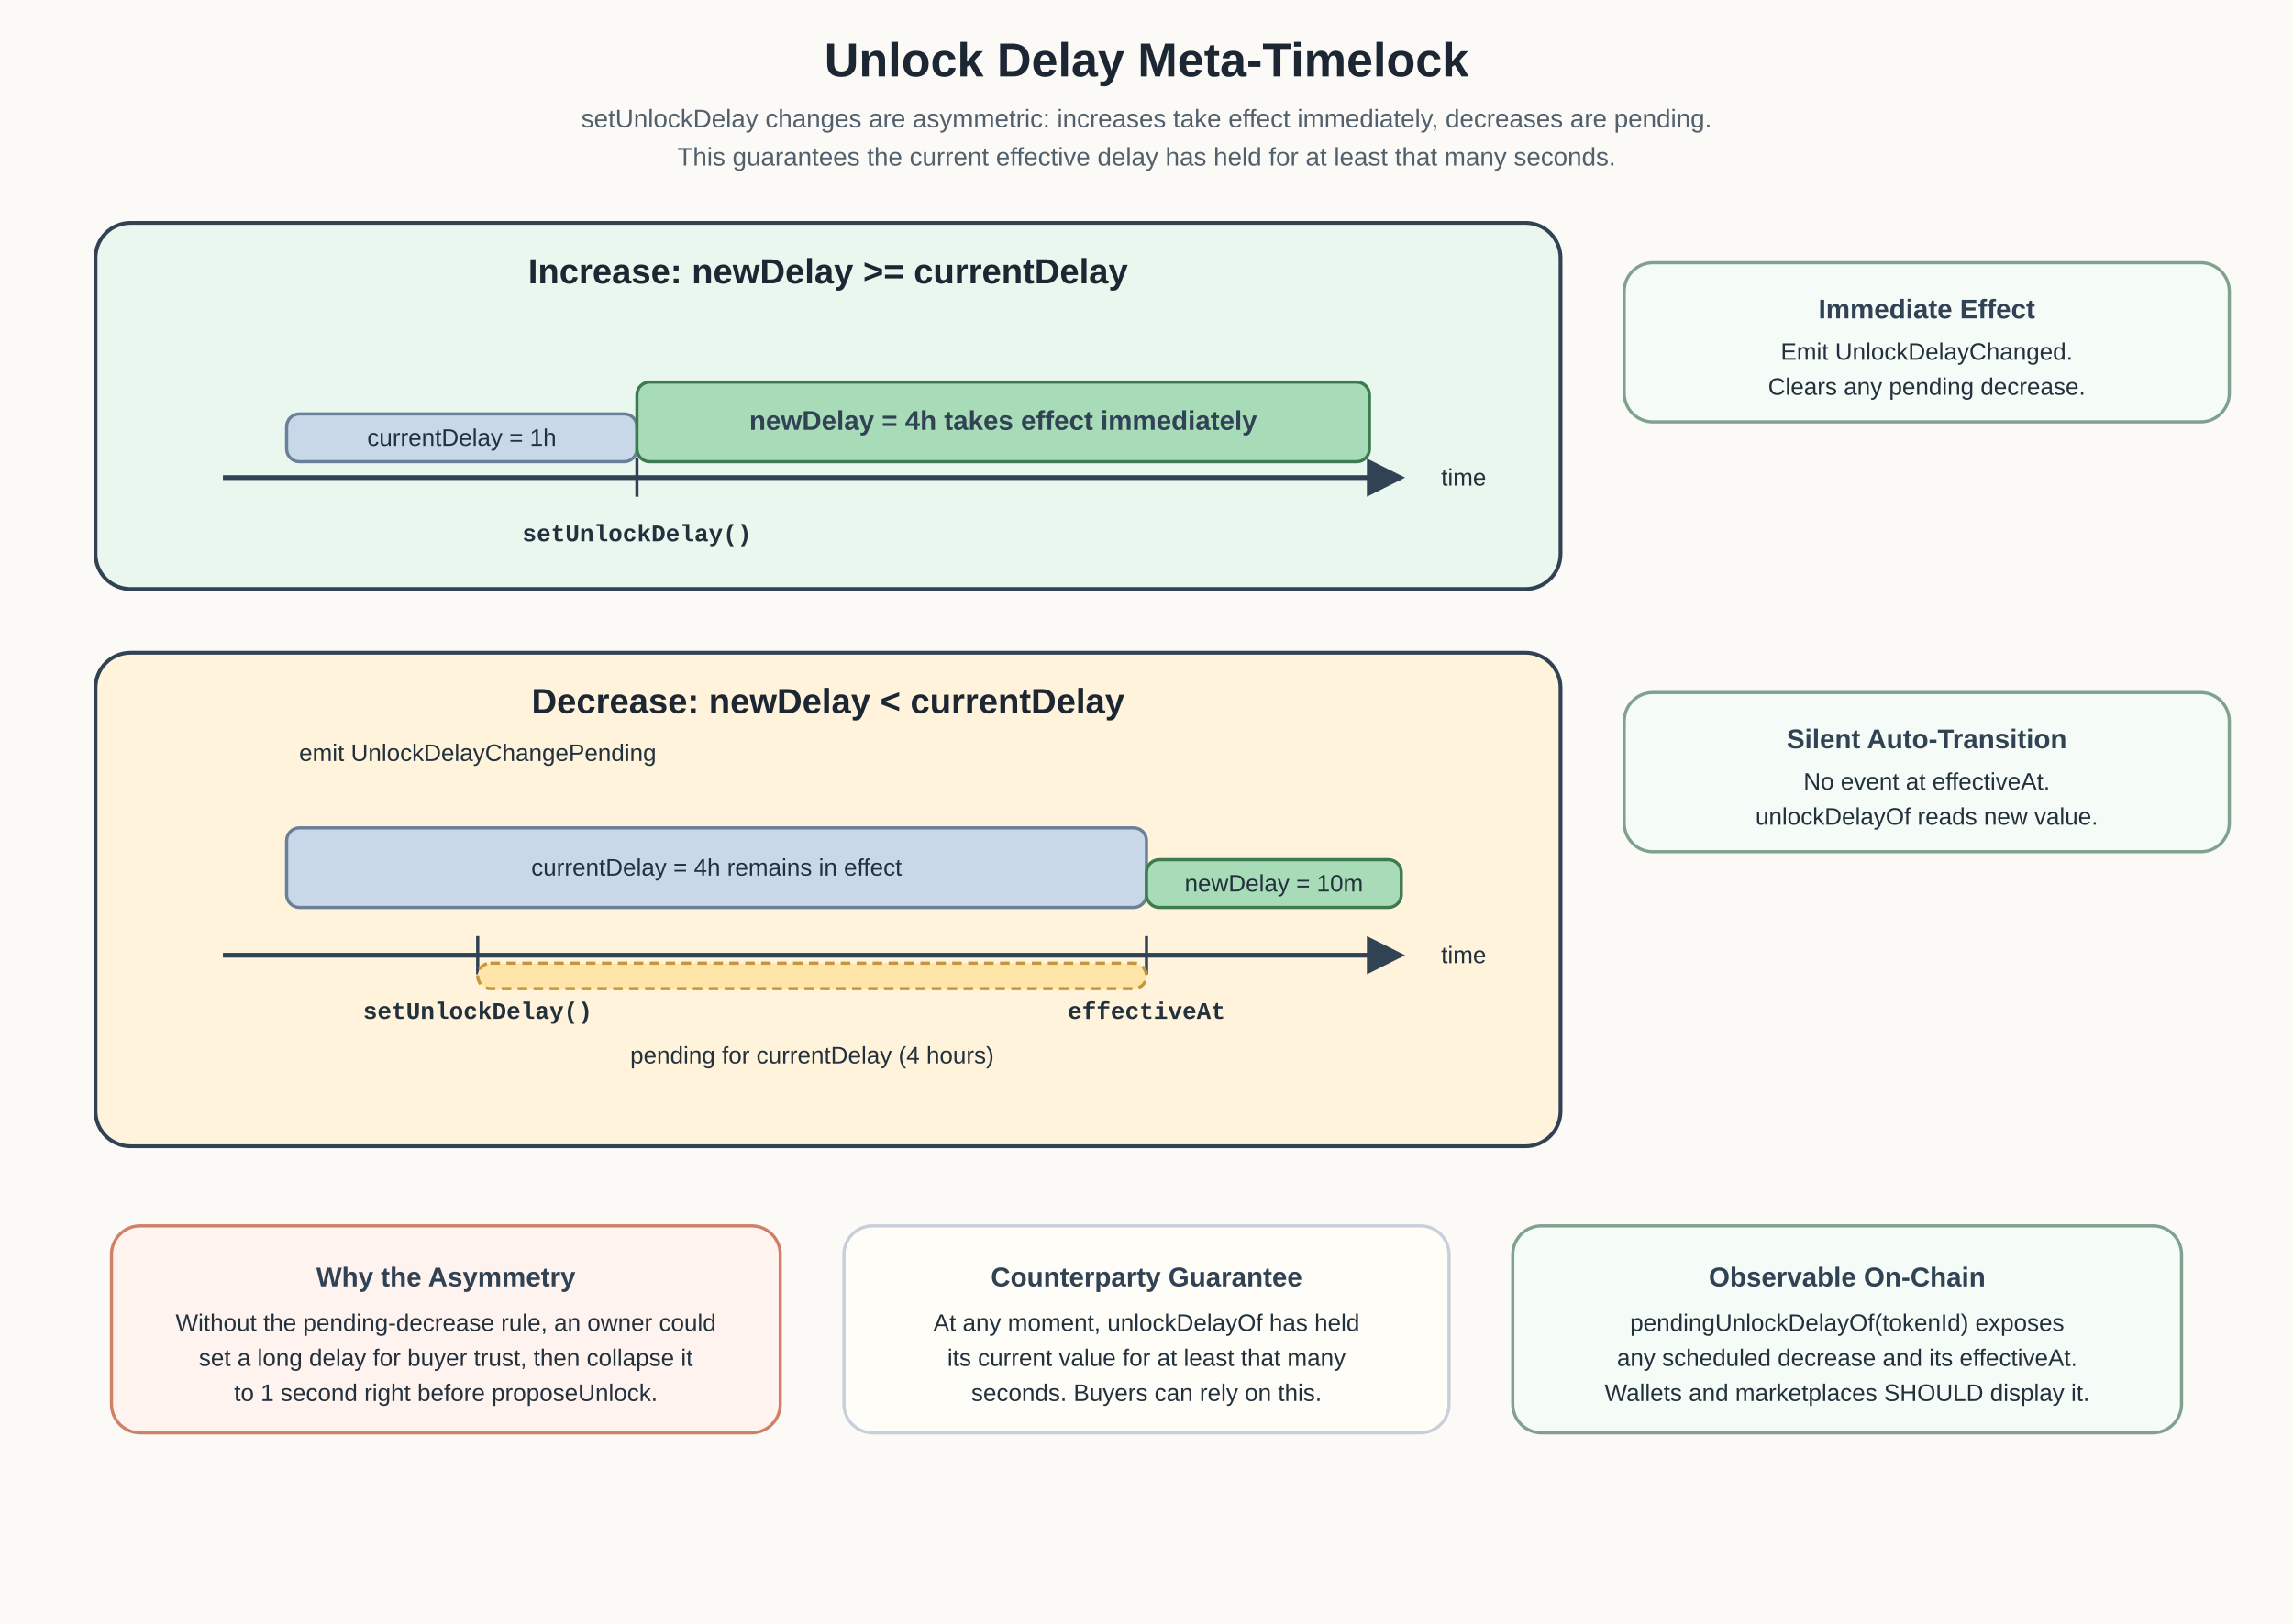
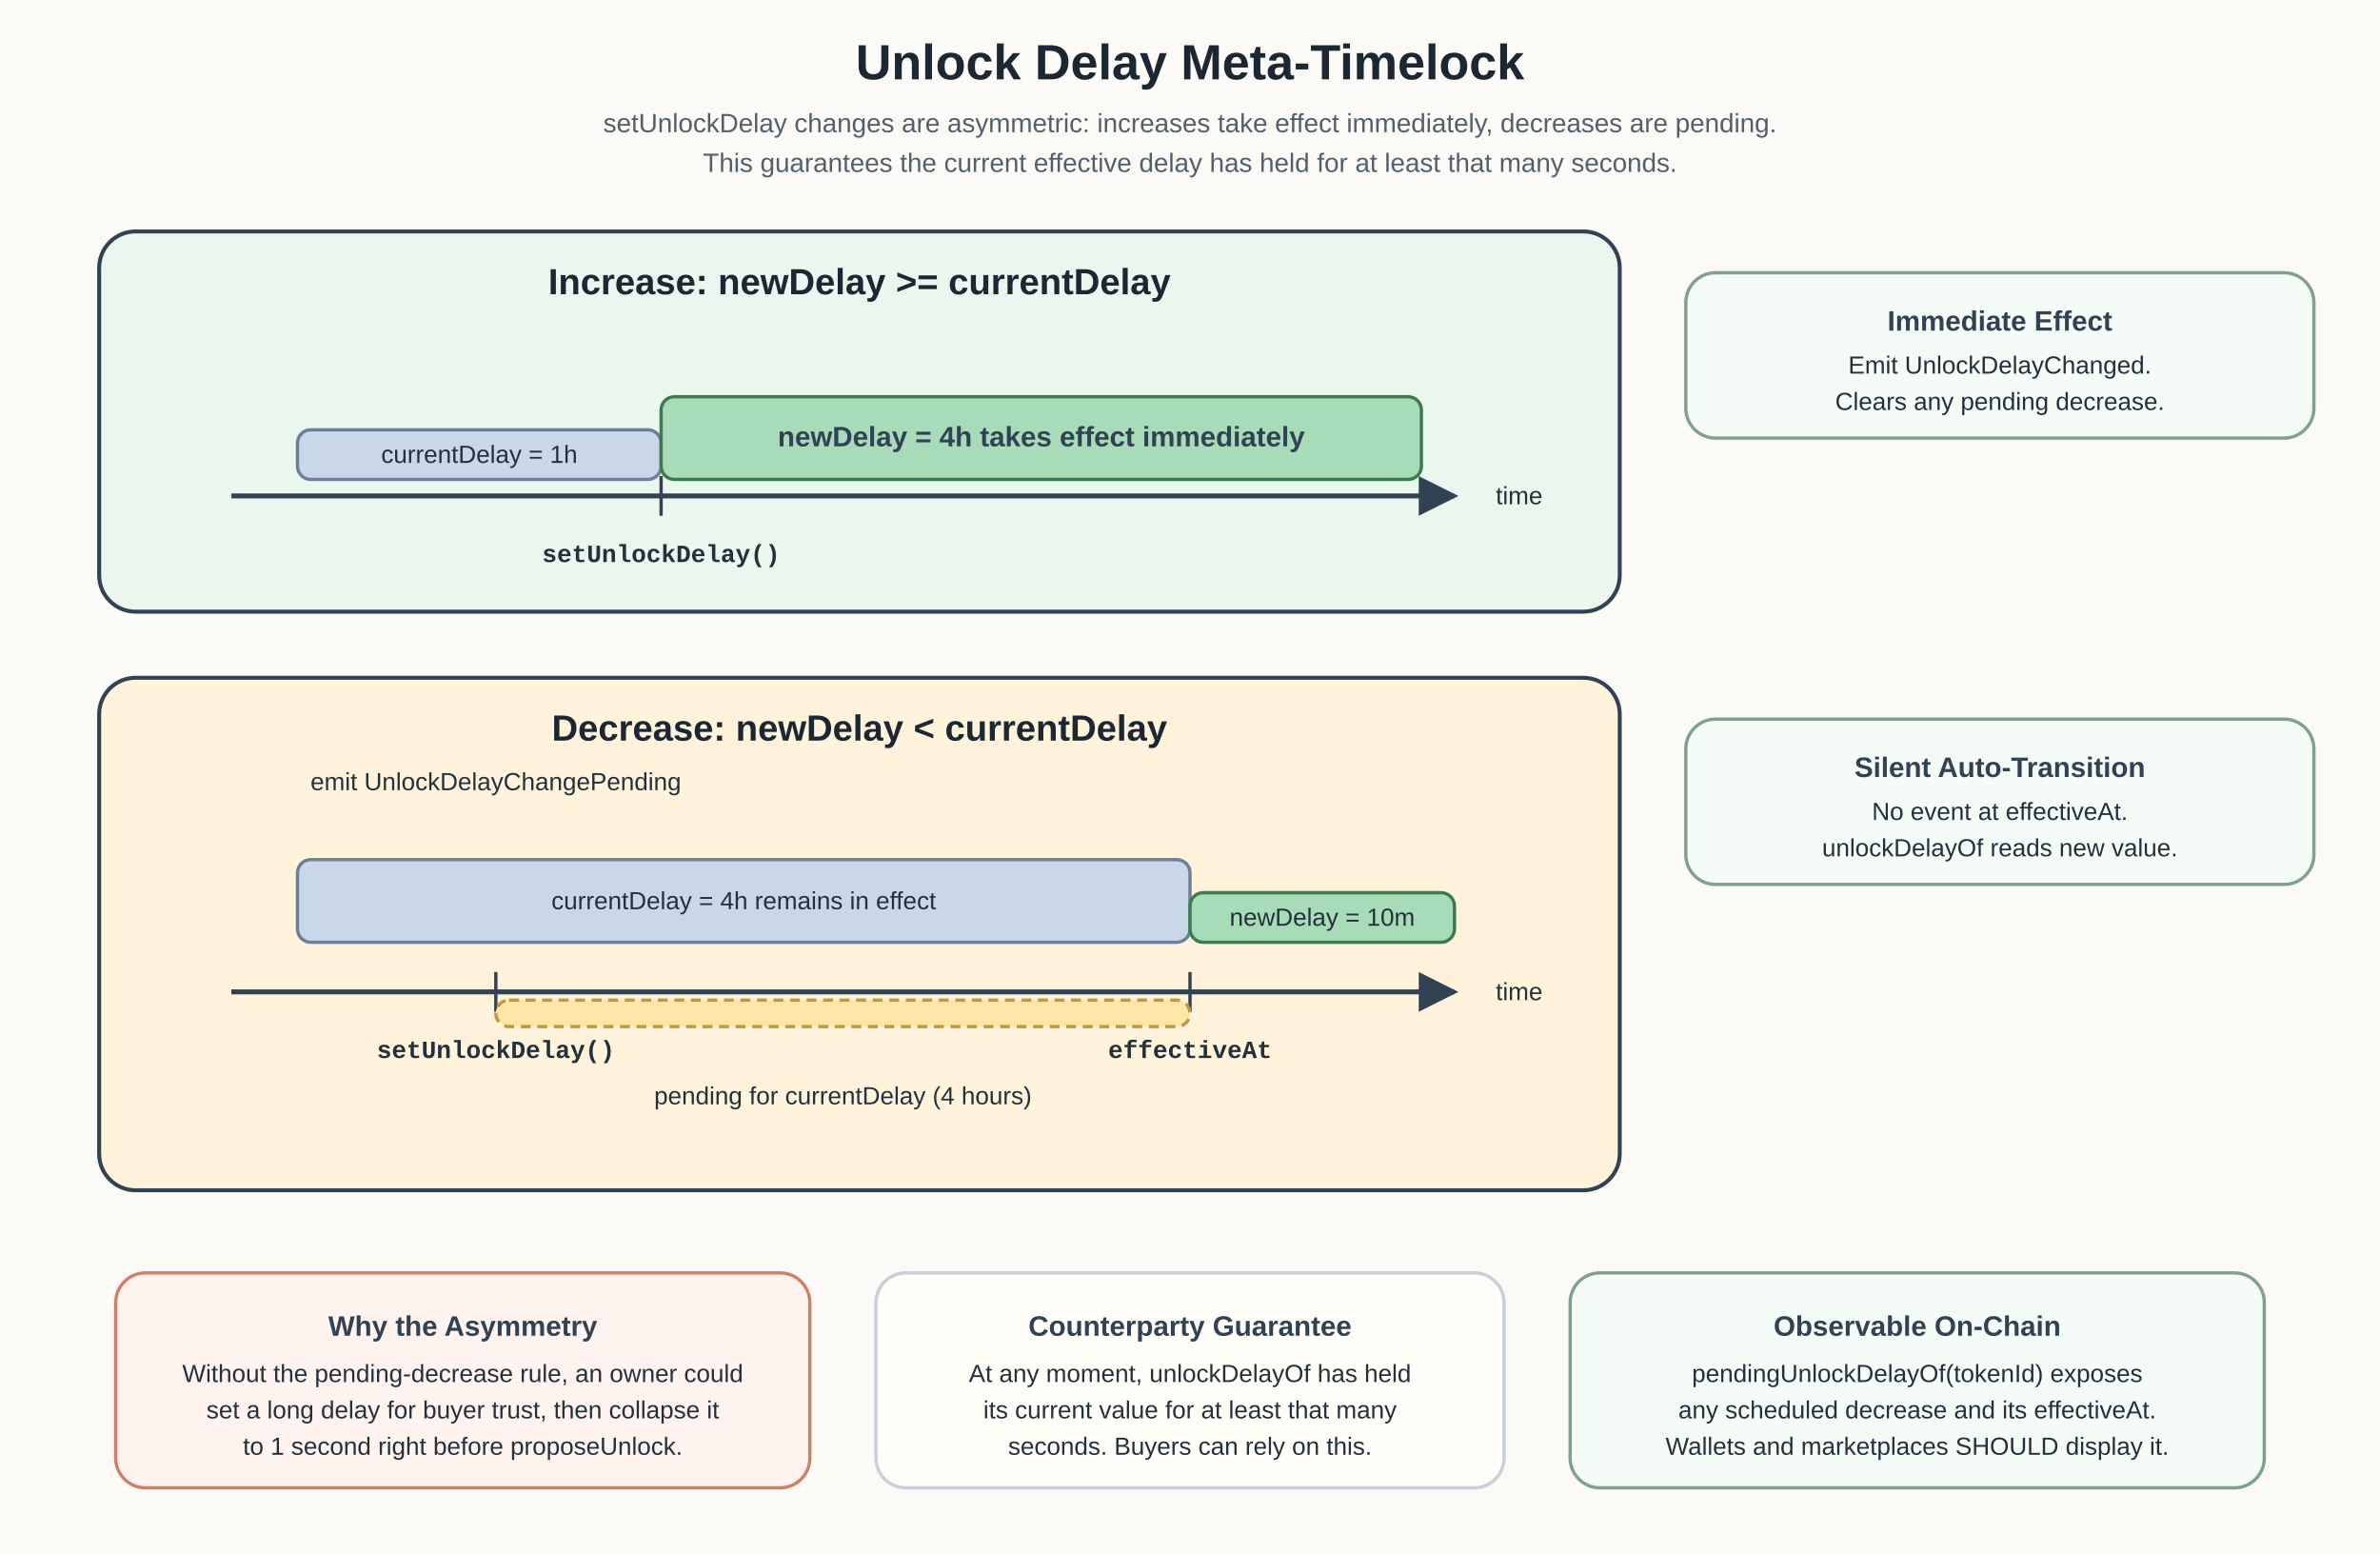
- <svg xmlns="http://www.w3.org/2000/svg" viewBox="0 0 1440 1020" role="img" aria-labelledby="title desc">
+ <svg xmlns="http://www.w3.org/2000/svg" viewBox="0 0 1440 940" role="img" aria-labelledby="title desc">
  <defs>
    <marker id="arrow" viewBox="0 0 10 10" refX="9" refY="5" markerWidth="8" markerHeight="8" orient="auto">
      <path d="M 0 0 L 10 5 L 0 10 z" fill="#304254" />
    </marker>
  </defs>
  <style>
    .bg { fill: #fbfaf6; }
    .title { font: 700 30px 'Segoe UI', Arial, sans-serif; fill: #1c2733; }
    .subtitle { font: 400 16px 'Segoe UI', Arial, sans-serif; fill: #52606d; }
    .box { stroke: #304254; stroke-width: 2.4; rx: 22; ry: 22; }
    .increase { fill: #eaf7ef; }
    .decrease { fill: #fff3db; }
    .note { fill: #fffdf8; stroke: #c7d0d9; stroke-width: 2; rx: 18; ry: 18; }
    .good { fill: #f5fbf7; stroke: #7fa18e; stroke-width: 2; rx: 18; ry: 18; }
    .warn { fill: #fff3ef; stroke: #cf8168; stroke-width: 2; rx: 18; ry: 18; }
    .title2 { font: 700 22px 'Segoe UI', Arial, sans-serif; fill: #1c2733; }
    .label { font: 700 17px 'Segoe UI', Arial, sans-serif; fill: #304254; }
    .body { font: 400 15px 'Segoe UI', Arial, sans-serif; fill: #23313d; }
    .mono { font: 600 15px Consolas, 'Courier New', monospace; fill: #23313d; }
    .axis { stroke: #304254; stroke-width: 3; fill: none; marker-end: url(#arrow); }
    .bar { rx: 8; ry: 8; }
    .bar-old { fill: #c8d8e8; stroke: #6a8099; stroke-width: 2; }
    .bar-new { fill: #a8dbb8; stroke: #3d7a4f; stroke-width: 2; }
    .bar-pending { fill: #ffe6a8; stroke: #c5963d; stroke-width: 2; stroke-dasharray: 6 4; }
    .tick { stroke: #304254; stroke-width: 2; }
  </style>
-   <rect class="bg" x="0" y="0" width="1440" height="1020" />
+   <rect class="bg" x="0" y="0" width="1440" height="940" />
  <text class="title" x="720" y="48" text-anchor="middle">Unlock Delay Meta-Timelock</text>
  <text class="subtitle" x="720" y="80" text-anchor="middle">setUnlockDelay changes are asymmetric: increases take effect immediately, decreases are pending.</text>
  <text class="subtitle" x="720" y="104" text-anchor="middle">This guarantees the current effective delay has held for at least that many seconds.</text>
  <rect class="box increase" x="60" y="140" width="920" height="230" />
  <text class="title2" x="520" y="178" text-anchor="middle">Increase: newDelay &gt;= currentDelay</text>
  <line class="axis" x1="140" y1="300" x2="880" y2="300" />
  <text class="body" x="905" y="305" text-anchor="start">time</text>
  <line class="tick" x1="400" y1="288" x2="400" y2="312" />
  <text class="mono" x="400" y="340" text-anchor="middle">setUnlockDelay()</text>
  <rect class="bar bar-old" x="180" y="260" width="220" height="30" />
  <text class="body" x="290" y="280" text-anchor="middle">currentDelay = 1h</text>
  <rect class="bar bar-new" x="400" y="240" width="460" height="50" />
  <text class="label" x="630" y="270" text-anchor="middle">newDelay = 4h takes effect immediately</text>
  <rect class="good" x="1020" y="165" width="380" height="100" />
  <text class="label" x="1210" y="200" text-anchor="middle">Immediate Effect</text>
  <text class="body" x="1210" y="226" text-anchor="middle">Emit UnlockDelayChanged.</text>
  <text class="body" x="1210" y="248" text-anchor="middle">Clears any pending decrease.</text>
  <rect class="box decrease" x="60" y="410" width="920" height="310" />
  <text class="title2" x="520" y="448" text-anchor="middle">Decrease: newDelay &lt; currentDelay</text>
  <text class="body" x="300" y="478" text-anchor="middle">emit UnlockDelayChangePending</text>
  <line class="axis" x1="140" y1="600" x2="880" y2="600" />
  <text class="body" x="905" y="605" text-anchor="start">time</text>
  <line class="tick" x1="300" y1="588" x2="300" y2="612" />
  <text class="mono" x="300" y="640" text-anchor="middle">setUnlockDelay()</text>
  <line class="tick" x1="720" y1="588" x2="720" y2="612" />
  <text class="mono" x="720" y="640" text-anchor="middle">effectiveAt</text>
  <rect class="bar bar-old" x="180" y="520" width="540" height="50" />
  <text class="body" x="450" y="550" text-anchor="middle">currentDelay = 4h remains in effect</text>
  <rect class="bar bar-new" x="720" y="540" width="160" height="30" />
  <text class="body" x="800" y="560" text-anchor="middle">newDelay = 10m</text>
  <rect class="bar bar-pending" x="300" y="605" width="420" height="16" />
  <text class="body" x="510" y="668" text-anchor="middle">pending for currentDelay (4 hours)</text>
  <rect class="good" x="1020" y="435" width="380" height="100" />
  <text class="label" x="1210" y="470" text-anchor="middle">Silent Auto-Transition</text>
  <text class="body" x="1210" y="496" text-anchor="middle">No event at effectiveAt.</text>
  <text class="body" x="1210" y="518" text-anchor="middle">unlockDelayOf reads new value.</text>
  <rect class="warn" x="70" y="770" width="420" height="130" />
  <text class="label" x="280" y="808" text-anchor="middle">Why the Asymmetry</text>
  <text class="body" x="280" y="836" text-anchor="middle">Without the pending-decrease rule, an owner could</text>
  <text class="body" x="280" y="858" text-anchor="middle">set a long delay for buyer trust, then collapse it</text>
  <text class="body" x="280" y="880" text-anchor="middle">to 1 second right before proposeUnlock.</text>
  <rect class="note" x="530" y="770" width="380" height="130" />
  <text class="label" x="720" y="808" text-anchor="middle">Counterparty Guarantee</text>
  <text class="body" x="720" y="836" text-anchor="middle">At any moment, unlockDelayOf has held</text>
  <text class="body" x="720" y="858" text-anchor="middle">its current value for at least that many</text>
  <text class="body" x="720" y="880" text-anchor="middle">seconds. Buyers can rely on this.</text>
  <rect class="good" x="950" y="770" width="420" height="130" />
  <text class="label" x="1160" y="808" text-anchor="middle">Observable On-Chain</text>
  <text class="body" x="1160" y="836" text-anchor="middle">pendingUnlockDelayOf(tokenId) exposes</text>
  <text class="body" x="1160" y="858" text-anchor="middle">any scheduled decrease and its effectiveAt.</text>
  <text class="body" x="1160" y="880" text-anchor="middle">Wallets and marketplaces SHOULD display it.</text>
</svg>
